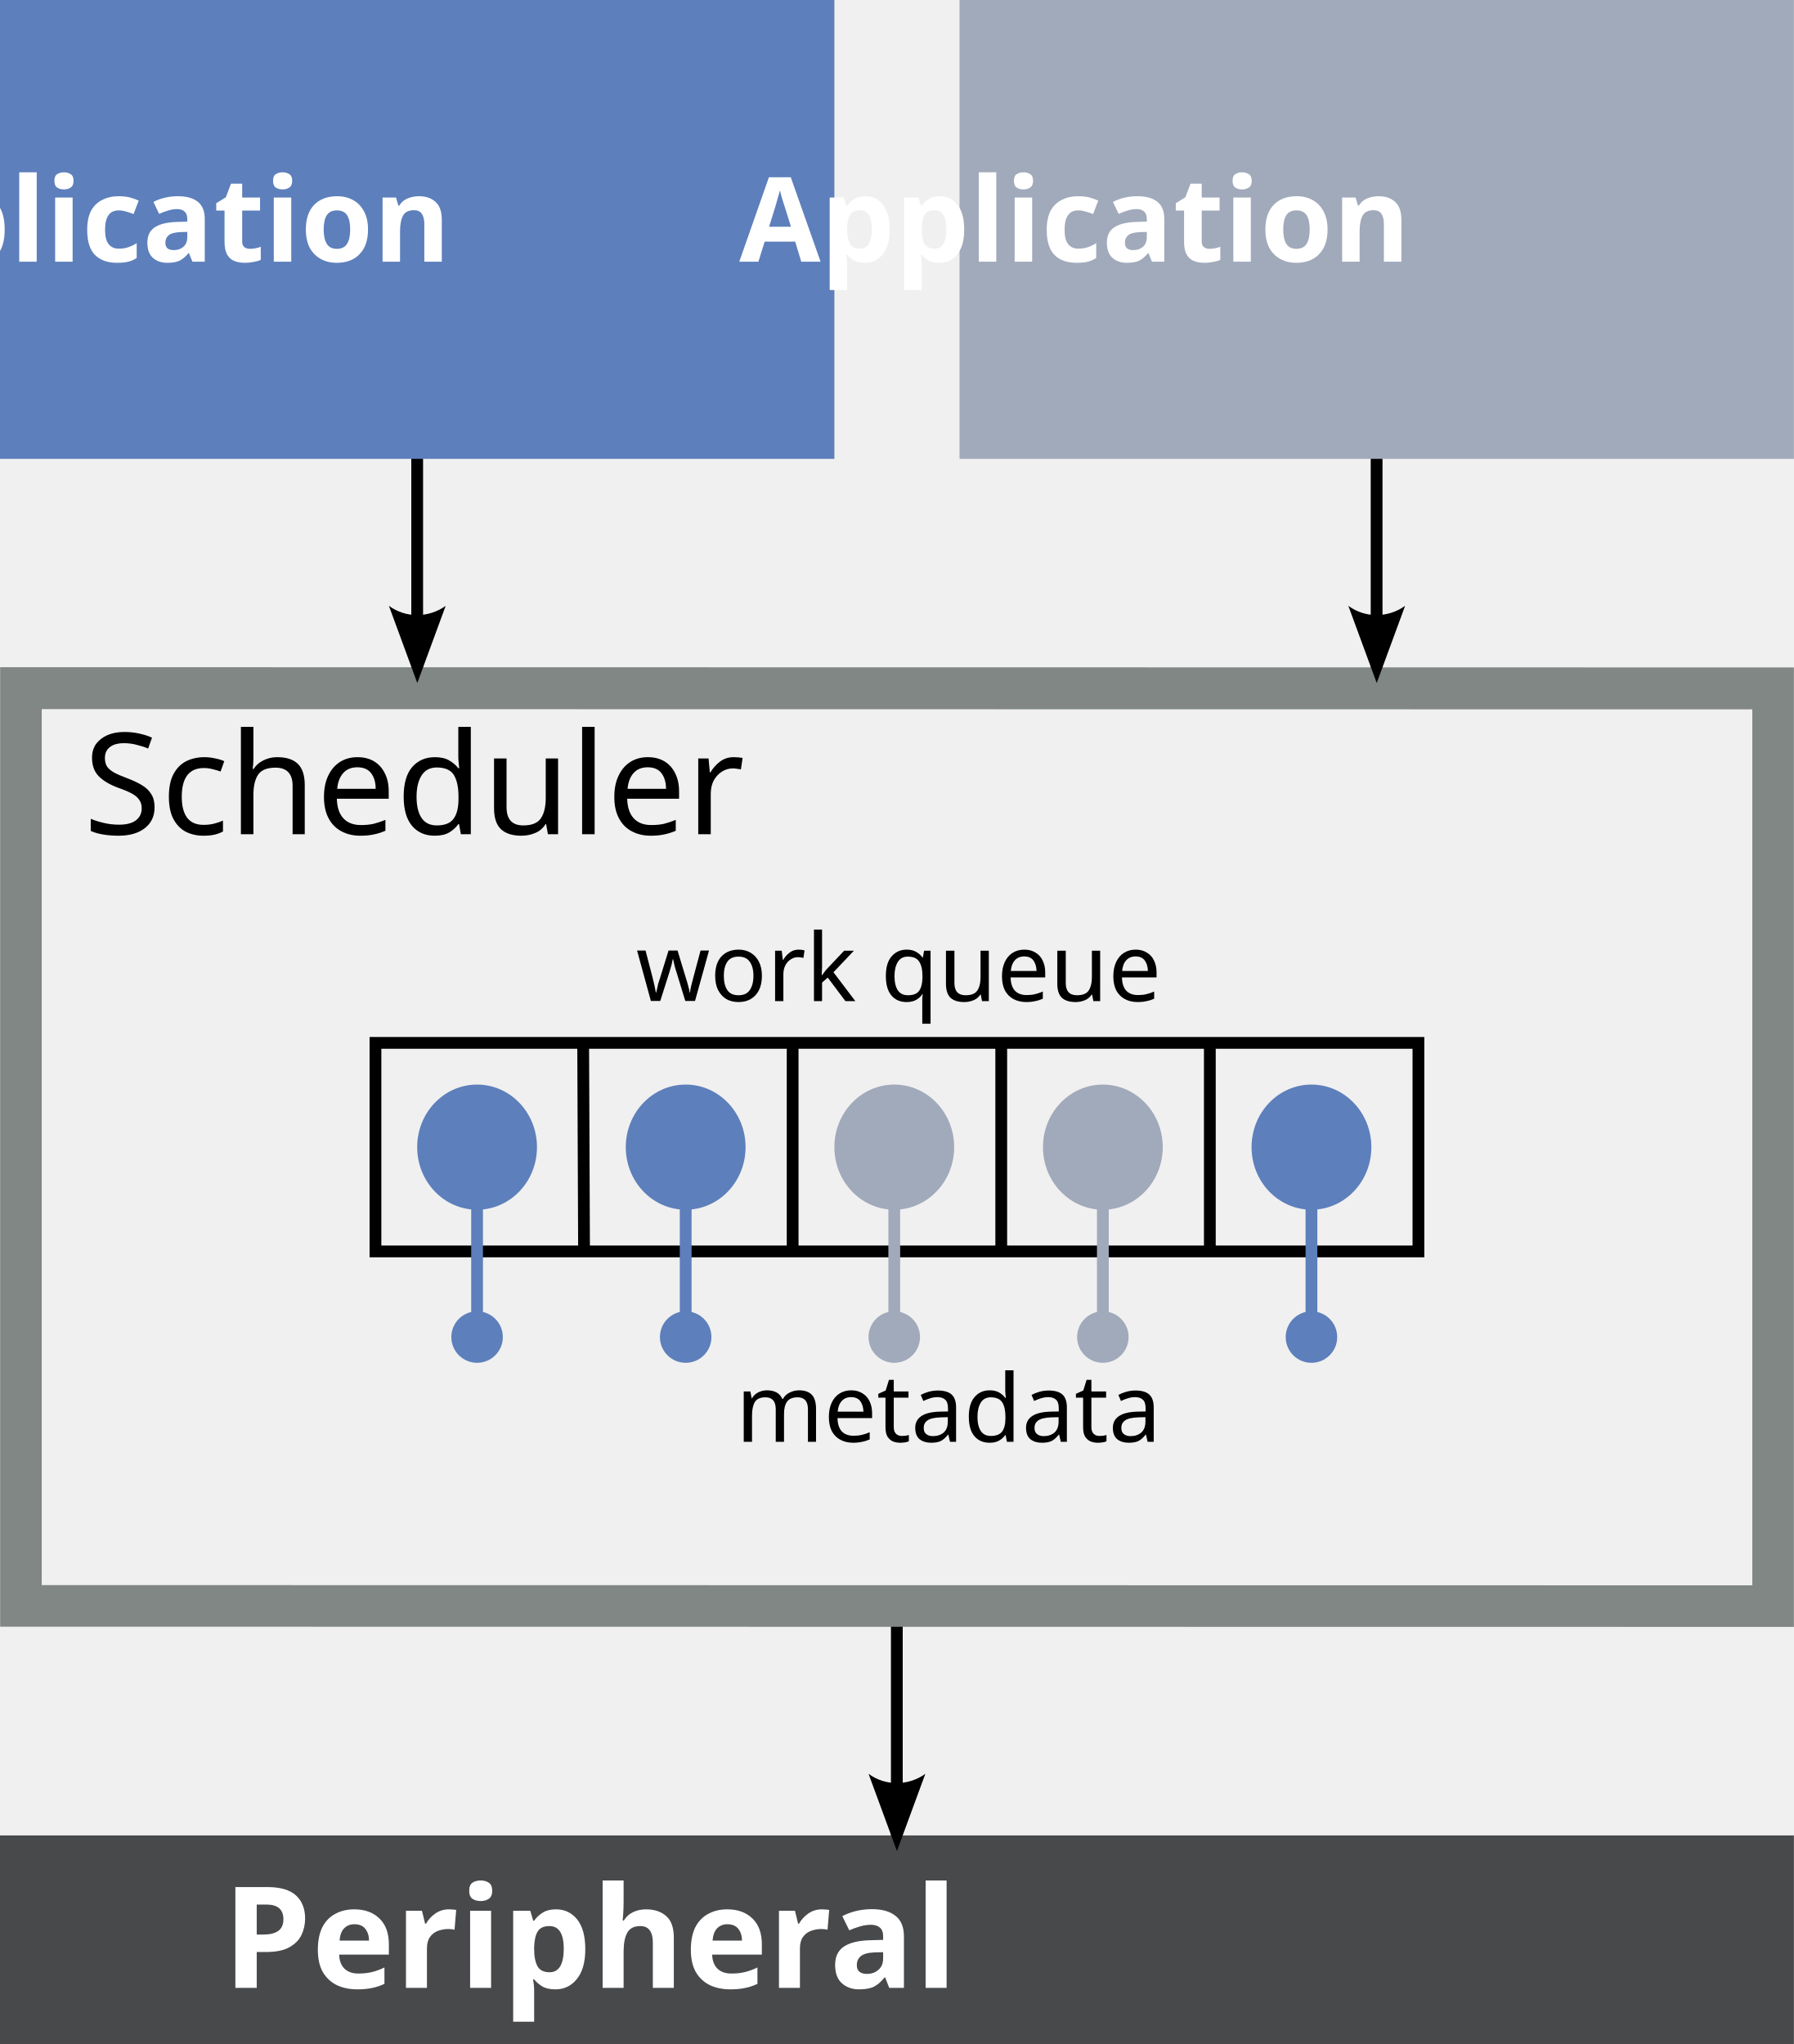
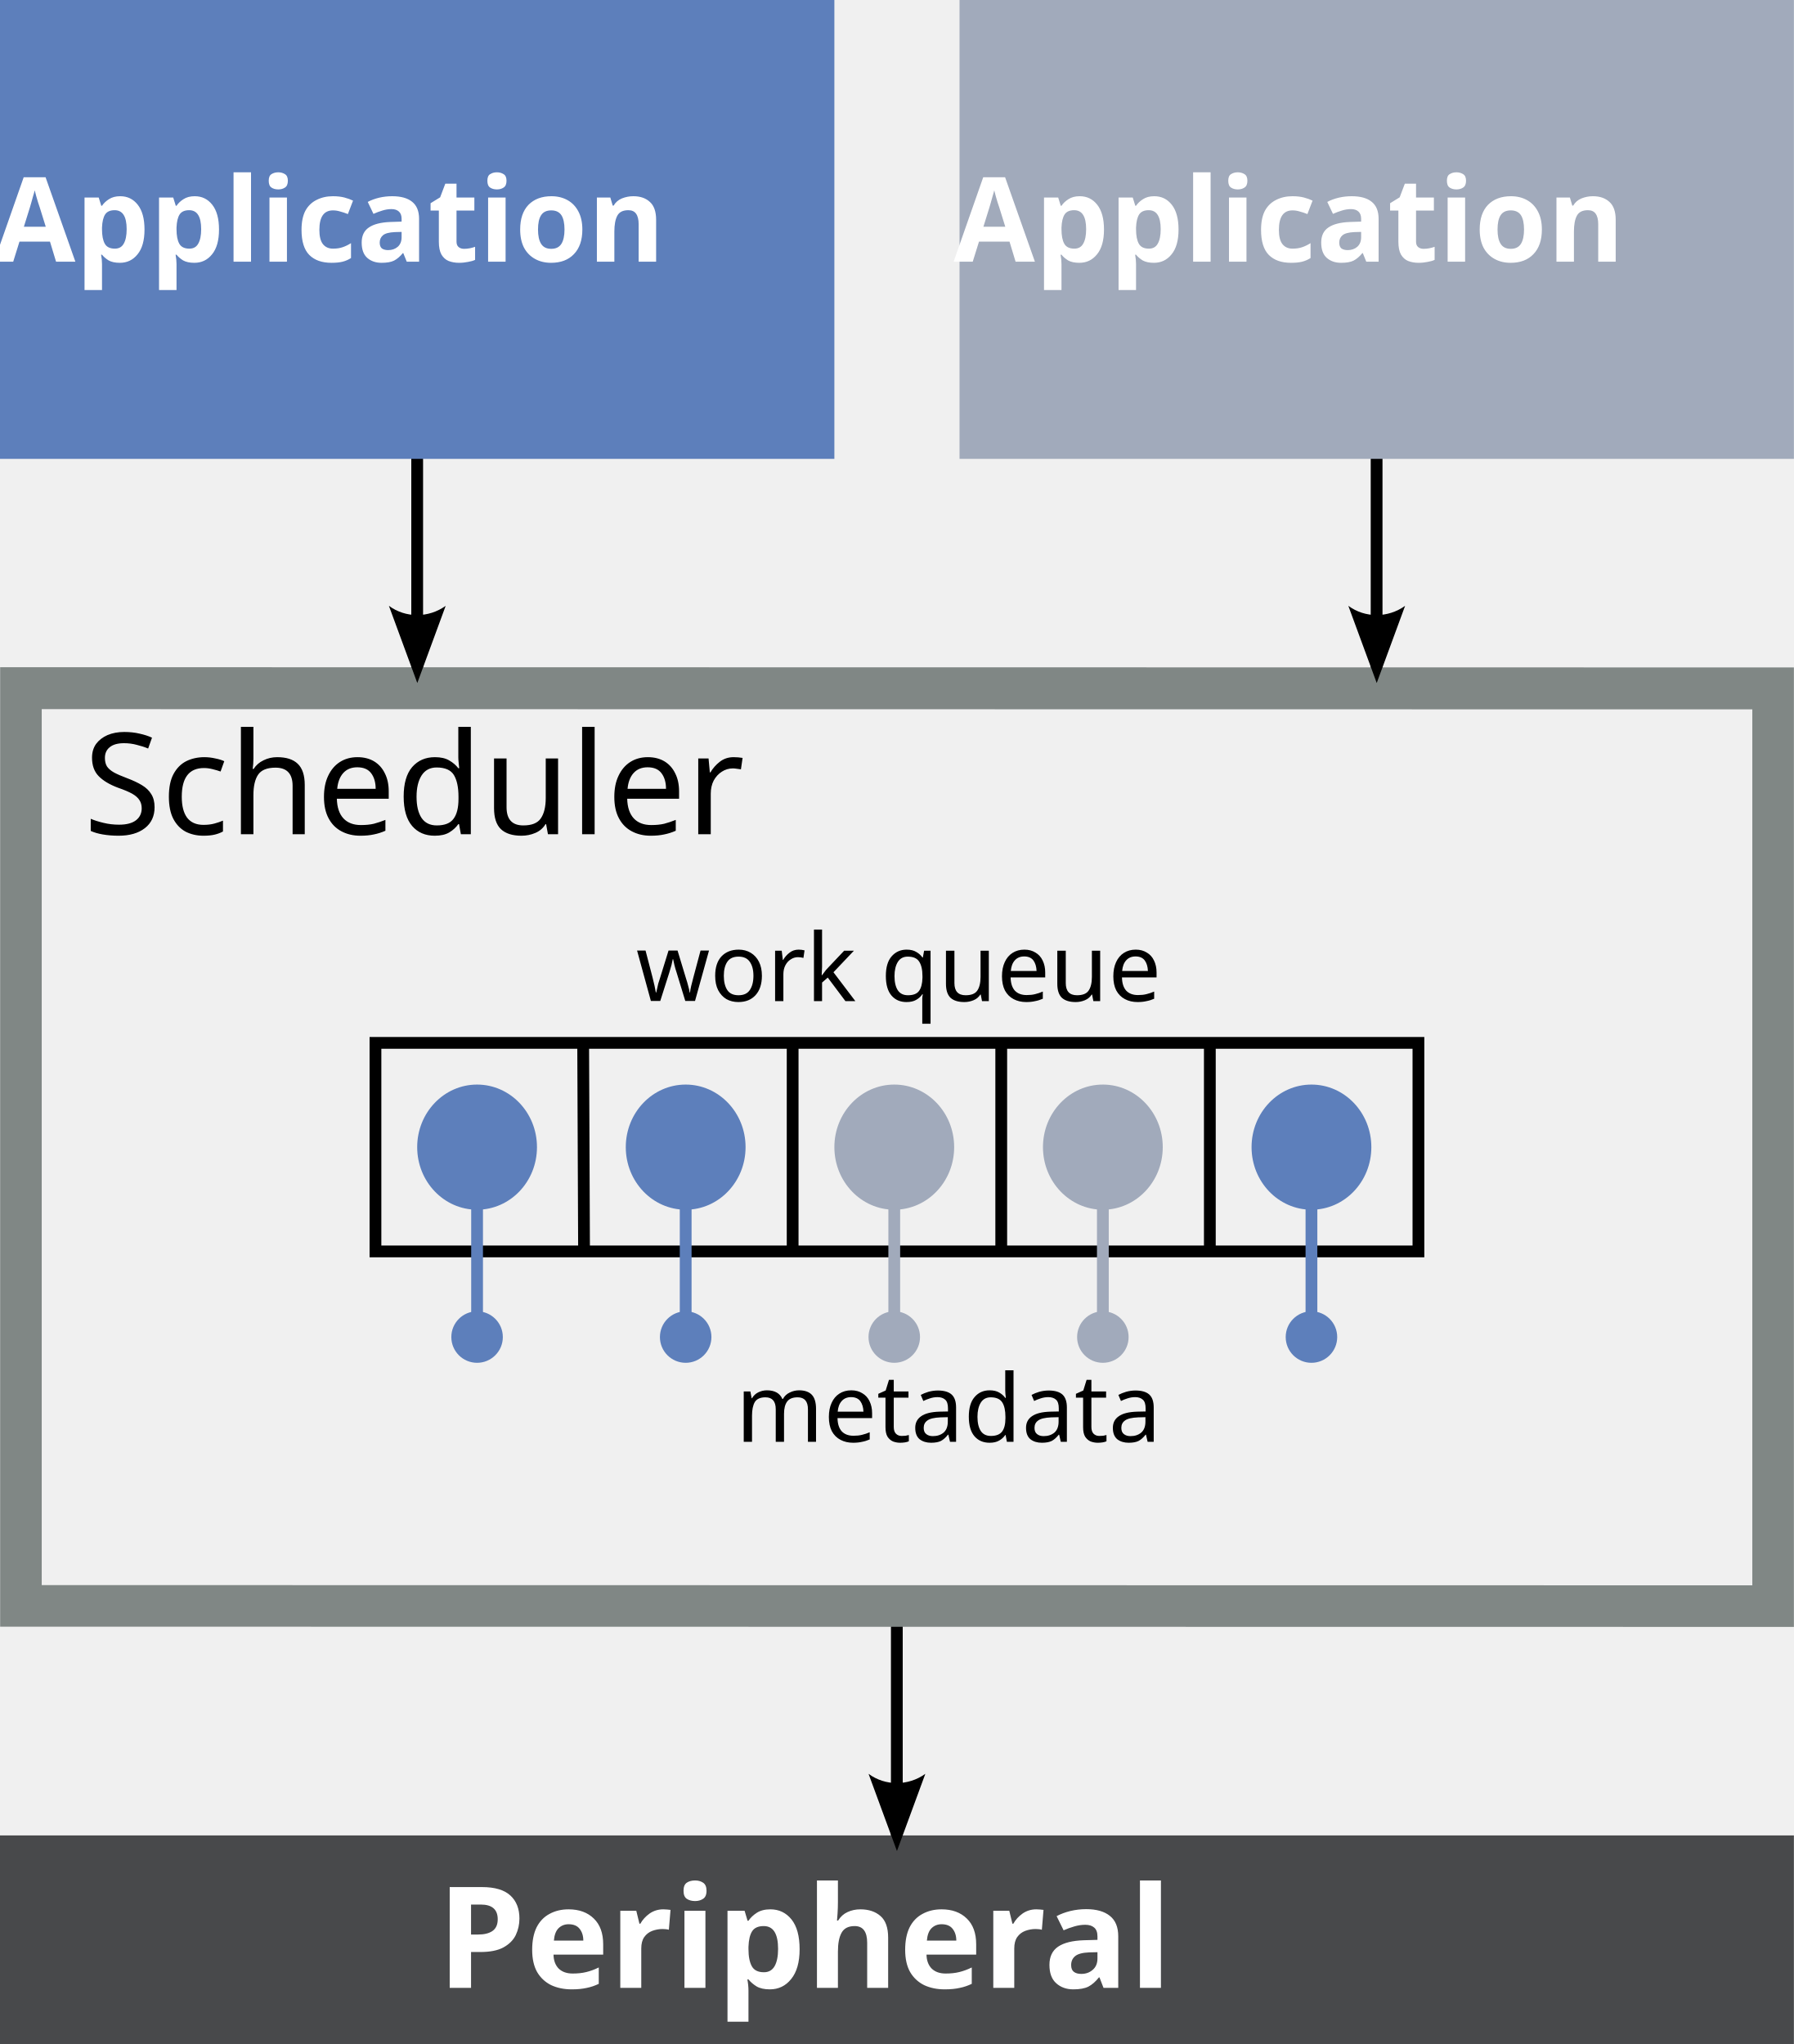
<svg xmlns="http://www.w3.org/2000/svg" width="4.3cm" height="4.9cm" id="svg2" version="1.1" viewBox="0 0 152.362 173.622">
  <defs id="defs4">
    <marker orient="auto" refY="0" refX="0" id="Arrow2Mend" style="overflow:visible">
      <path id="path3850" style="font-size:12px;fill-rule:evenodd;stroke-width:0.625;stroke-linejoin:round" d="M 8.719,4.034 -2.207,0.016 8.719,-4.002 c -1.745,2.372 -1.735,5.617 -6e-7,8.035 z" transform="scale(-0.6,-0.6)" />
    </marker>
  </defs>
  <g id="g3032" transform="translate(0,-878.7388)">
    <rect style="fill:#48494b;fill-opacity:1;stroke:none" id="rect3761" width="152.362" height="17.716" x="0" y="1034.644" />
-     <text xml:space="preserve" style="font-style:normal;font-weight:normal;font-size:40px;line-height:125%;font-family:Sans;letter-spacing:0px;word-spacing:0px;fill:#000000;fill-opacity:1;stroke:none" x="76.128" y="1047.595" id="text3763">
+     <text xml:space="preserve" style="font-style:normal;font-weight:normal;line-height:0%;font-family:sans-serif;letter-spacing:0px;word-spacing:0px;fill:#000000;fill-opacity:1;stroke:none" x="76.128" y="1047.595" id="text3763">
      <tspan id="tspan3765" x="76.128" y="1047.595" style="font-style:normal;font-variant:normal;font-weight:bold;font-stretch:normal;font-size:12px;line-height:125%;font-family:'Gill Sans';-inkscape-font-specification:'Gill Sans Bold';text-align:center;writing-mode:lr-tb;text-anchor:middle;fill:#ffffff;fill-opacity:1">Peripheral</tspan>
    </text>
  </g>
  <path id="path4452" d="m 76.171,136.646 0,19.26" style="fill:none;stroke:#000000;stroke-width:1px;stroke-linecap:butt;stroke-linejoin:miter;stroke-opacity:1;marker-end:url(#Arrow2Mend)" />
  <g id="g3064" transform="translate(0,-878.7388)">
    <path style="fill:#808785;fill-opacity:1;stroke:none" d="m 0.012,935.413 0,81.5 152.35,0.019 0,-81.5 z m 3.531,3.562 145.288,0.019 0,74.406 -145.288,-0.019 z" id="rect3787" />
-     <text xml:space="preserve" style="font-style:normal;font-weight:normal;font-size:40px;line-height:125%;font-family:Sans;letter-spacing:0px;word-spacing:0px;fill:#000000;fill-opacity:1;stroke:none" x="7.099" y="949.601" id="text3792">
+     <text xml:space="preserve" style="font-style:normal;font-weight:normal;line-height:0%;font-family:sans-serif;letter-spacing:0px;word-spacing:0px;fill:#000000;fill-opacity:1;stroke:none" x="7.099" y="949.601" id="text3792">
      <tspan id="tspan3794" x="7.099" y="949.601" style="font-style:normal;font-variant:normal;font-weight:300;font-stretch:normal;font-size:12px;line-height:125%;font-family:'Gill Sans';-inkscape-font-specification:'Gill Sans Light';text-align:start;writing-mode:lr-tb;text-anchor:start;fill:#000000;fill-opacity:1">Scheduler</tspan>
    </text>
    <g id="g3037">
      <path d="m 102.756,967.322 0,17.717 m -17.717,-17.717 0,17.717 m -17.717,-17.717 0,17.717 m -35.433,-17.717 0,17.717 88.583,0 0,-17.717 z m 17.642,0.142 0.074,17.575" style="fill:none;stroke:#000000;stroke-width:1px;stroke-linecap:butt;stroke-linejoin:miter;stroke-opacity:1" id="path3814" />
-       <text id="text4454" y="963.778" x="120.472" style="font-style:normal;font-variant:normal;font-weight:300;font-stretch:normal;font-size:12px;line-height:125%;font-family:'Gill Sans';-inkscape-font-specification:'Gill Sans Light';text-align:end;letter-spacing:0px;word-spacing:0px;writing-mode:lr-tb;text-anchor:end;fill:#000000;fill-opacity:1;stroke:none" xml:space="preserve">
+       <text id="text4454" y="963.778" x="120.472" style="font-style:normal;font-variant:normal;font-weight:300;font-stretch:normal;line-height:0%;font-family:'Gill Sans';-inkscape-font-specification:'Gill Sans Light';text-align:end;letter-spacing:0px;word-spacing:0px;writing-mode:lr-tb;text-anchor:end;fill:#000000;fill-opacity:1;stroke:none" xml:space="preserve">
        <tspan style="font-style:normal;font-variant:normal;font-weight:300;font-stretch:normal;font-size:8px;line-height:125%;font-family:'Gill Sans';-inkscape-font-specification:'Gill Sans Light';text-align:end;writing-mode:lr-tb;text-anchor:end" y="963.778" x="120.472" id="tspan4456">work queue</tspan>
      </text>
-       <text xml:space="preserve" style="font-style:normal;font-variant:normal;font-weight:300;font-stretch:normal;font-size:12px;line-height:125%;font-family:'Gill Sans';-inkscape-font-specification:'Gill Sans Light';text-align:end;letter-spacing:0px;word-spacing:0px;writing-mode:lr-tb;text-anchor:end;fill:#000000;fill-opacity:1;stroke:none" x="120.472" y="1001.211" id="text4458">
+       <text xml:space="preserve" style="font-style:normal;font-variant:normal;font-weight:300;font-stretch:normal;line-height:0%;font-family:'Gill Sans';-inkscape-font-specification:'Gill Sans Light';text-align:end;letter-spacing:0px;word-spacing:0px;writing-mode:lr-tb;text-anchor:end;fill:#000000;fill-opacity:1;stroke:none" x="120.472" y="1001.211" id="text4458">
        <tspan id="tspan4460" x="120.472" y="1001.211" style="font-style:normal;font-variant:normal;font-weight:300;font-stretch:normal;font-size:8px;line-height:125%;font-family:'Gill Sans';-inkscape-font-specification:'Gill Sans Light';text-align:end;writing-mode:lr-tb;text-anchor:end">metadata</tspan>
      </text>
      <g id="g5246">
        <ellipse ry="5.315" rx="5.087" cy="35.433" cx="-33.661" style="fill:#5d7fbb;fill-opacity:1;stroke:none" id="path4466" transform="translate(74.1811,940.7467)" />
        <path style="fill:none;stroke:#5d7fbb;stroke-width:1px;stroke-linecap:butt;stroke-linejoin:miter;stroke-opacity:1;marker-start:none;marker-end:none" d="m 40.52,977.951 0,14.173" id="path4488" />
        <circle r="1.772" cy="86.811" cx="37.205" style="fill:#5d7fbb;fill-opacity:1;stroke:none" id="path5244" transform="matrix(1.234287,0,0,1.234287,-5.401618,885.1617)" />
      </g>
      <g transform="translate(17.71653)" id="g5251">
        <ellipse ry="5.315" rx="5.087" cy="35.433" cx="-33.661" transform="translate(74.1811,940.7467)" id="path5253" style="fill:#5d7fbb;fill-opacity:1;stroke:none" />
        <path id="path5255" d="m 40.52,977.951 0,14.173" style="fill:none;stroke:#5d7fbb;stroke-width:1px;stroke-linecap:butt;stroke-linejoin:miter;stroke-opacity:1;marker-start:none;marker-end:none" />
        <circle r="1.772" cy="86.811" cx="37.205" transform="matrix(1.234287,0,0,1.234287,-5.401618,885.1617)" id="path5257" style="fill:#5d7fbb;fill-opacity:1;stroke:none" />
      </g>
      <g style="fill:#a1aabb;fill-opacity:1" id="g5259" transform="translate(53.1496)">
        <ellipse ry="5.315" rx="5.087" cy="35.433" cx="-33.661" style="fill:#a1aabb;fill-opacity:1;stroke:none" id="path5261" transform="translate(74.1811,940.7467)" />
        <path style="fill:none;stroke:#a1aabb;stroke-width:1px;stroke-linecap:butt;stroke-linejoin:miter;stroke-opacity:1;marker-start:none;marker-end:none" d="m 40.52,977.951 0,14.173" id="path5263" />
        <circle r="1.772" cy="86.811" cx="37.205" style="fill:#a1aabb;fill-opacity:1;stroke:none" id="path5265" transform="matrix(1.234287,0,0,1.234287,-5.401618,885.1617)" />
      </g>
      <g style="fill:#a1aabb;fill-opacity:1" transform="translate(35.43307)" id="g5267">
        <ellipse ry="5.315" rx="5.087" cy="35.433" cx="-33.661" transform="translate(74.1811,940.7467)" id="path5269" style="fill:#a1aabb;fill-opacity:1;stroke:none" />
        <path id="path5271" d="m 40.52,977.951 0,14.173" style="fill:none;stroke:#a1aabb;stroke-width:1px;stroke-linecap:butt;stroke-linejoin:miter;stroke-opacity:1;marker-start:none;marker-end:none" />
        <circle r="1.772" cy="86.811" cx="37.205" transform="matrix(1.234287,0,0,1.234287,-5.401618,885.1617)" id="path5273" style="fill:#a1aabb;fill-opacity:1;stroke:none" />
      </g>
      <g id="g5275" transform="translate(70.86613)">
        <ellipse ry="5.315" rx="5.087" cy="35.433" cx="-33.661" style="fill:#5d7fbb;fill-opacity:1;stroke:none" id="path5277" transform="translate(74.1811,940.7467)" />
        <path style="fill:none;stroke:#5d7fbb;stroke-width:1px;stroke-linecap:butt;stroke-linejoin:miter;stroke-opacity:1;marker-start:none;marker-end:none" d="m 40.52,977.951 0,14.173" id="path5279" />
        <circle r="1.772" cy="86.811" cx="37.205" style="fill:#5d7fbb;fill-opacity:1;stroke:none" id="path5281" transform="matrix(1.234287,0,0,1.234287,-5.401618,885.1617)" />
      </g>
    </g>
  </g>
  <path id="path3818" d="m 35.433,37.433 0,19.26" style="fill:none;stroke:#000000;stroke-width:1px;stroke-linecap:butt;stroke-linejoin:miter;stroke-opacity:1;marker-end:url(#Arrow2Mend)" />
  <path style="fill:none;stroke:#000000;stroke-width:1px;stroke-linecap:butt;stroke-linejoin:miter;stroke-opacity:1;marker-end:url(#Arrow2Mend)" d="m 116.92,37.433 0,19.26" id="path4450" />
  <g id="g3095" transform="translate(0,-878.7388)">
    <rect style="fill:#5d7fbb;fill-opacity:1;stroke:none" id="rect3796" width="70.866" height="38.976" x="0" y="878.739" />
-     <text xml:space="preserve" style="font-style:normal;font-weight:normal;font-size:40px;line-height:125%;font-family:Sans;letter-spacing:0px;word-spacing:0px;fill:#000000;fill-opacity:1;stroke:none" x="35.79" y="900.969" id="text3800">
+     <text xml:space="preserve" style="font-style:normal;font-weight:normal;line-height:0%;font-family:sans-serif;letter-spacing:0px;word-spacing:0px;fill:#000000;fill-opacity:1;stroke:none" x="35.79" y="900.969" id="text3800">
      <tspan id="tspan3802" x="35.79" y="900.969" style="font-style:normal;font-variant:normal;font-weight:bold;font-stretch:normal;font-size:10px;line-height:125%;font-family:'Gill Sans';-inkscape-font-specification:'Gill Sans Bold';text-align:center;writing-mode:lr-tb;text-anchor:middle;fill:#ffffff;fill-opacity:1">Application</tspan>
    </text>
  </g>
  <g id="g3100" transform="translate(0,-878.7388)">
    <rect style="fill:#a1aabb;fill-opacity:1;stroke:none" id="rect3798" width="70.866" height="38.976" x="81.496" y="878.739" />
-     <text id="text3804" y="900.969" x="117.287" style="font-style:normal;font-weight:normal;font-size:40px;line-height:125%;font-family:Sans;letter-spacing:0px;word-spacing:0px;fill:#000000;fill-opacity:1;stroke:none" xml:space="preserve">
+     <text id="text3804" y="900.969" x="117.287" style="font-style:normal;font-weight:normal;line-height:0%;font-family:sans-serif;letter-spacing:0px;word-spacing:0px;fill:#000000;fill-opacity:1;stroke:none" xml:space="preserve">
      <tspan style="font-style:normal;font-variant:normal;font-weight:bold;font-stretch:normal;font-size:10px;line-height:125%;font-family:'Gill Sans';-inkscape-font-specification:'Gill Sans Bold';text-align:center;writing-mode:lr-tb;text-anchor:middle;fill:#ffffff;fill-opacity:1" y="900.969" x="117.287" id="tspan3806">Application</tspan>
    </text>
  </g>
</svg>
